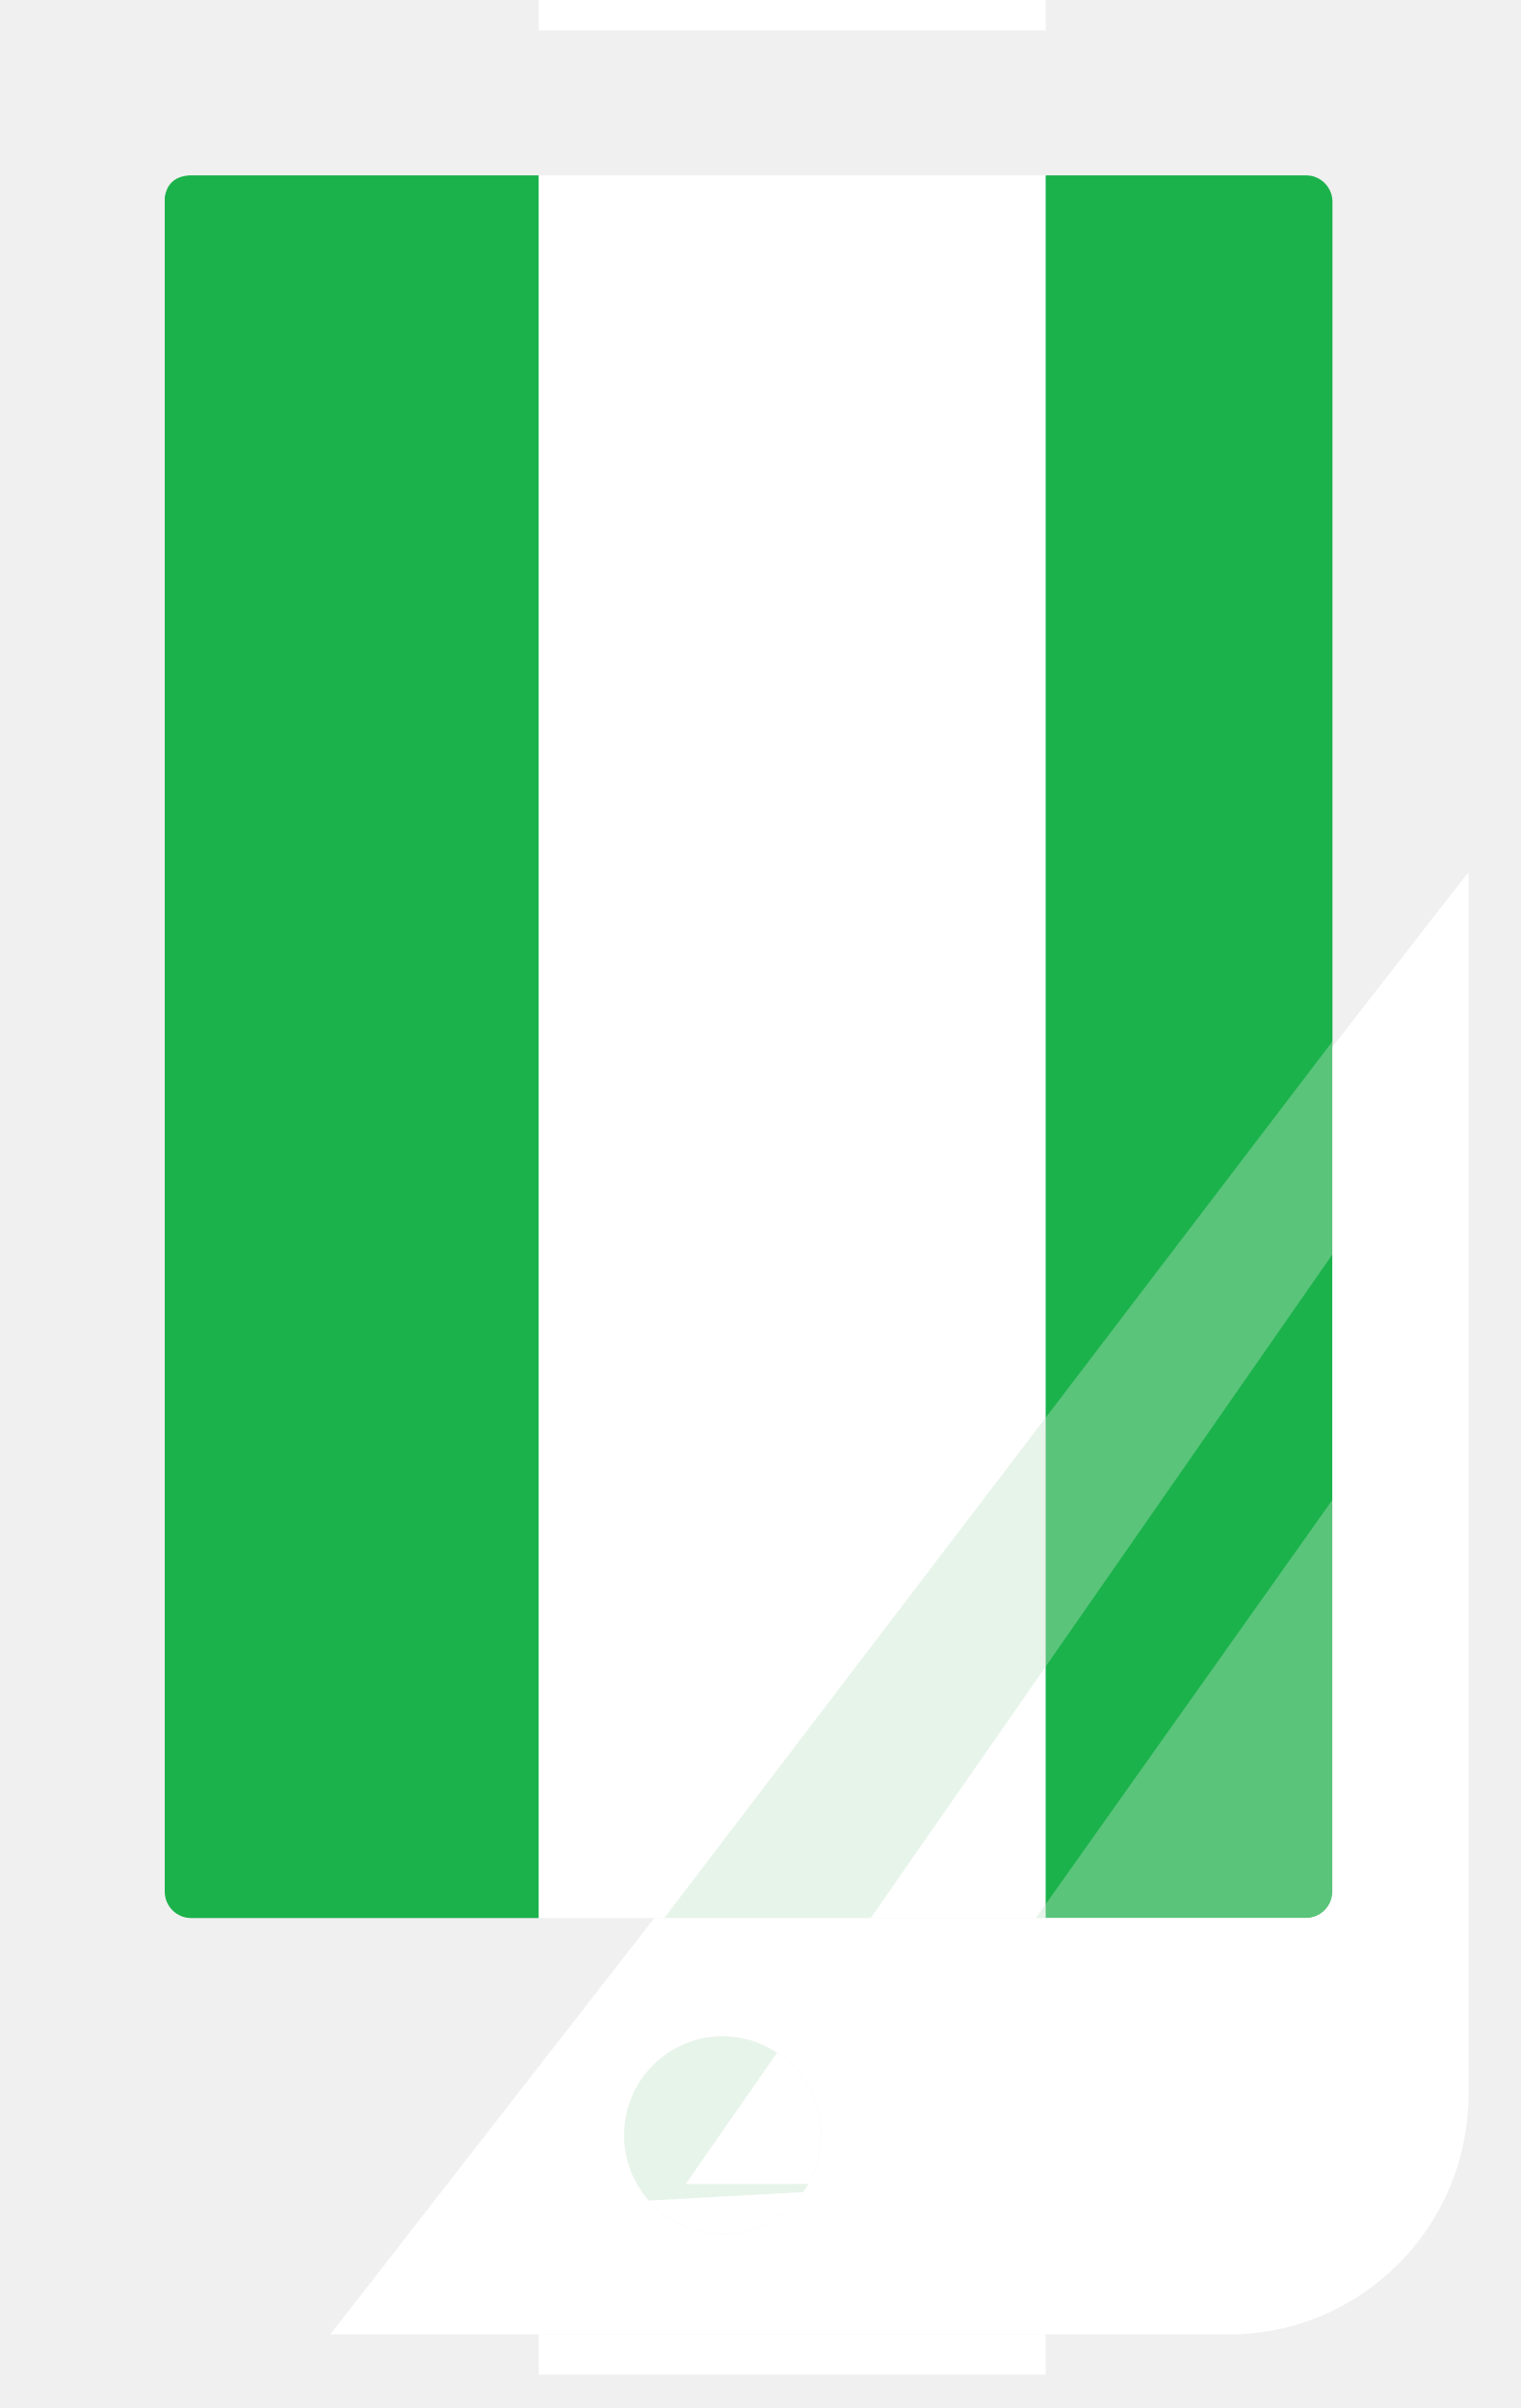
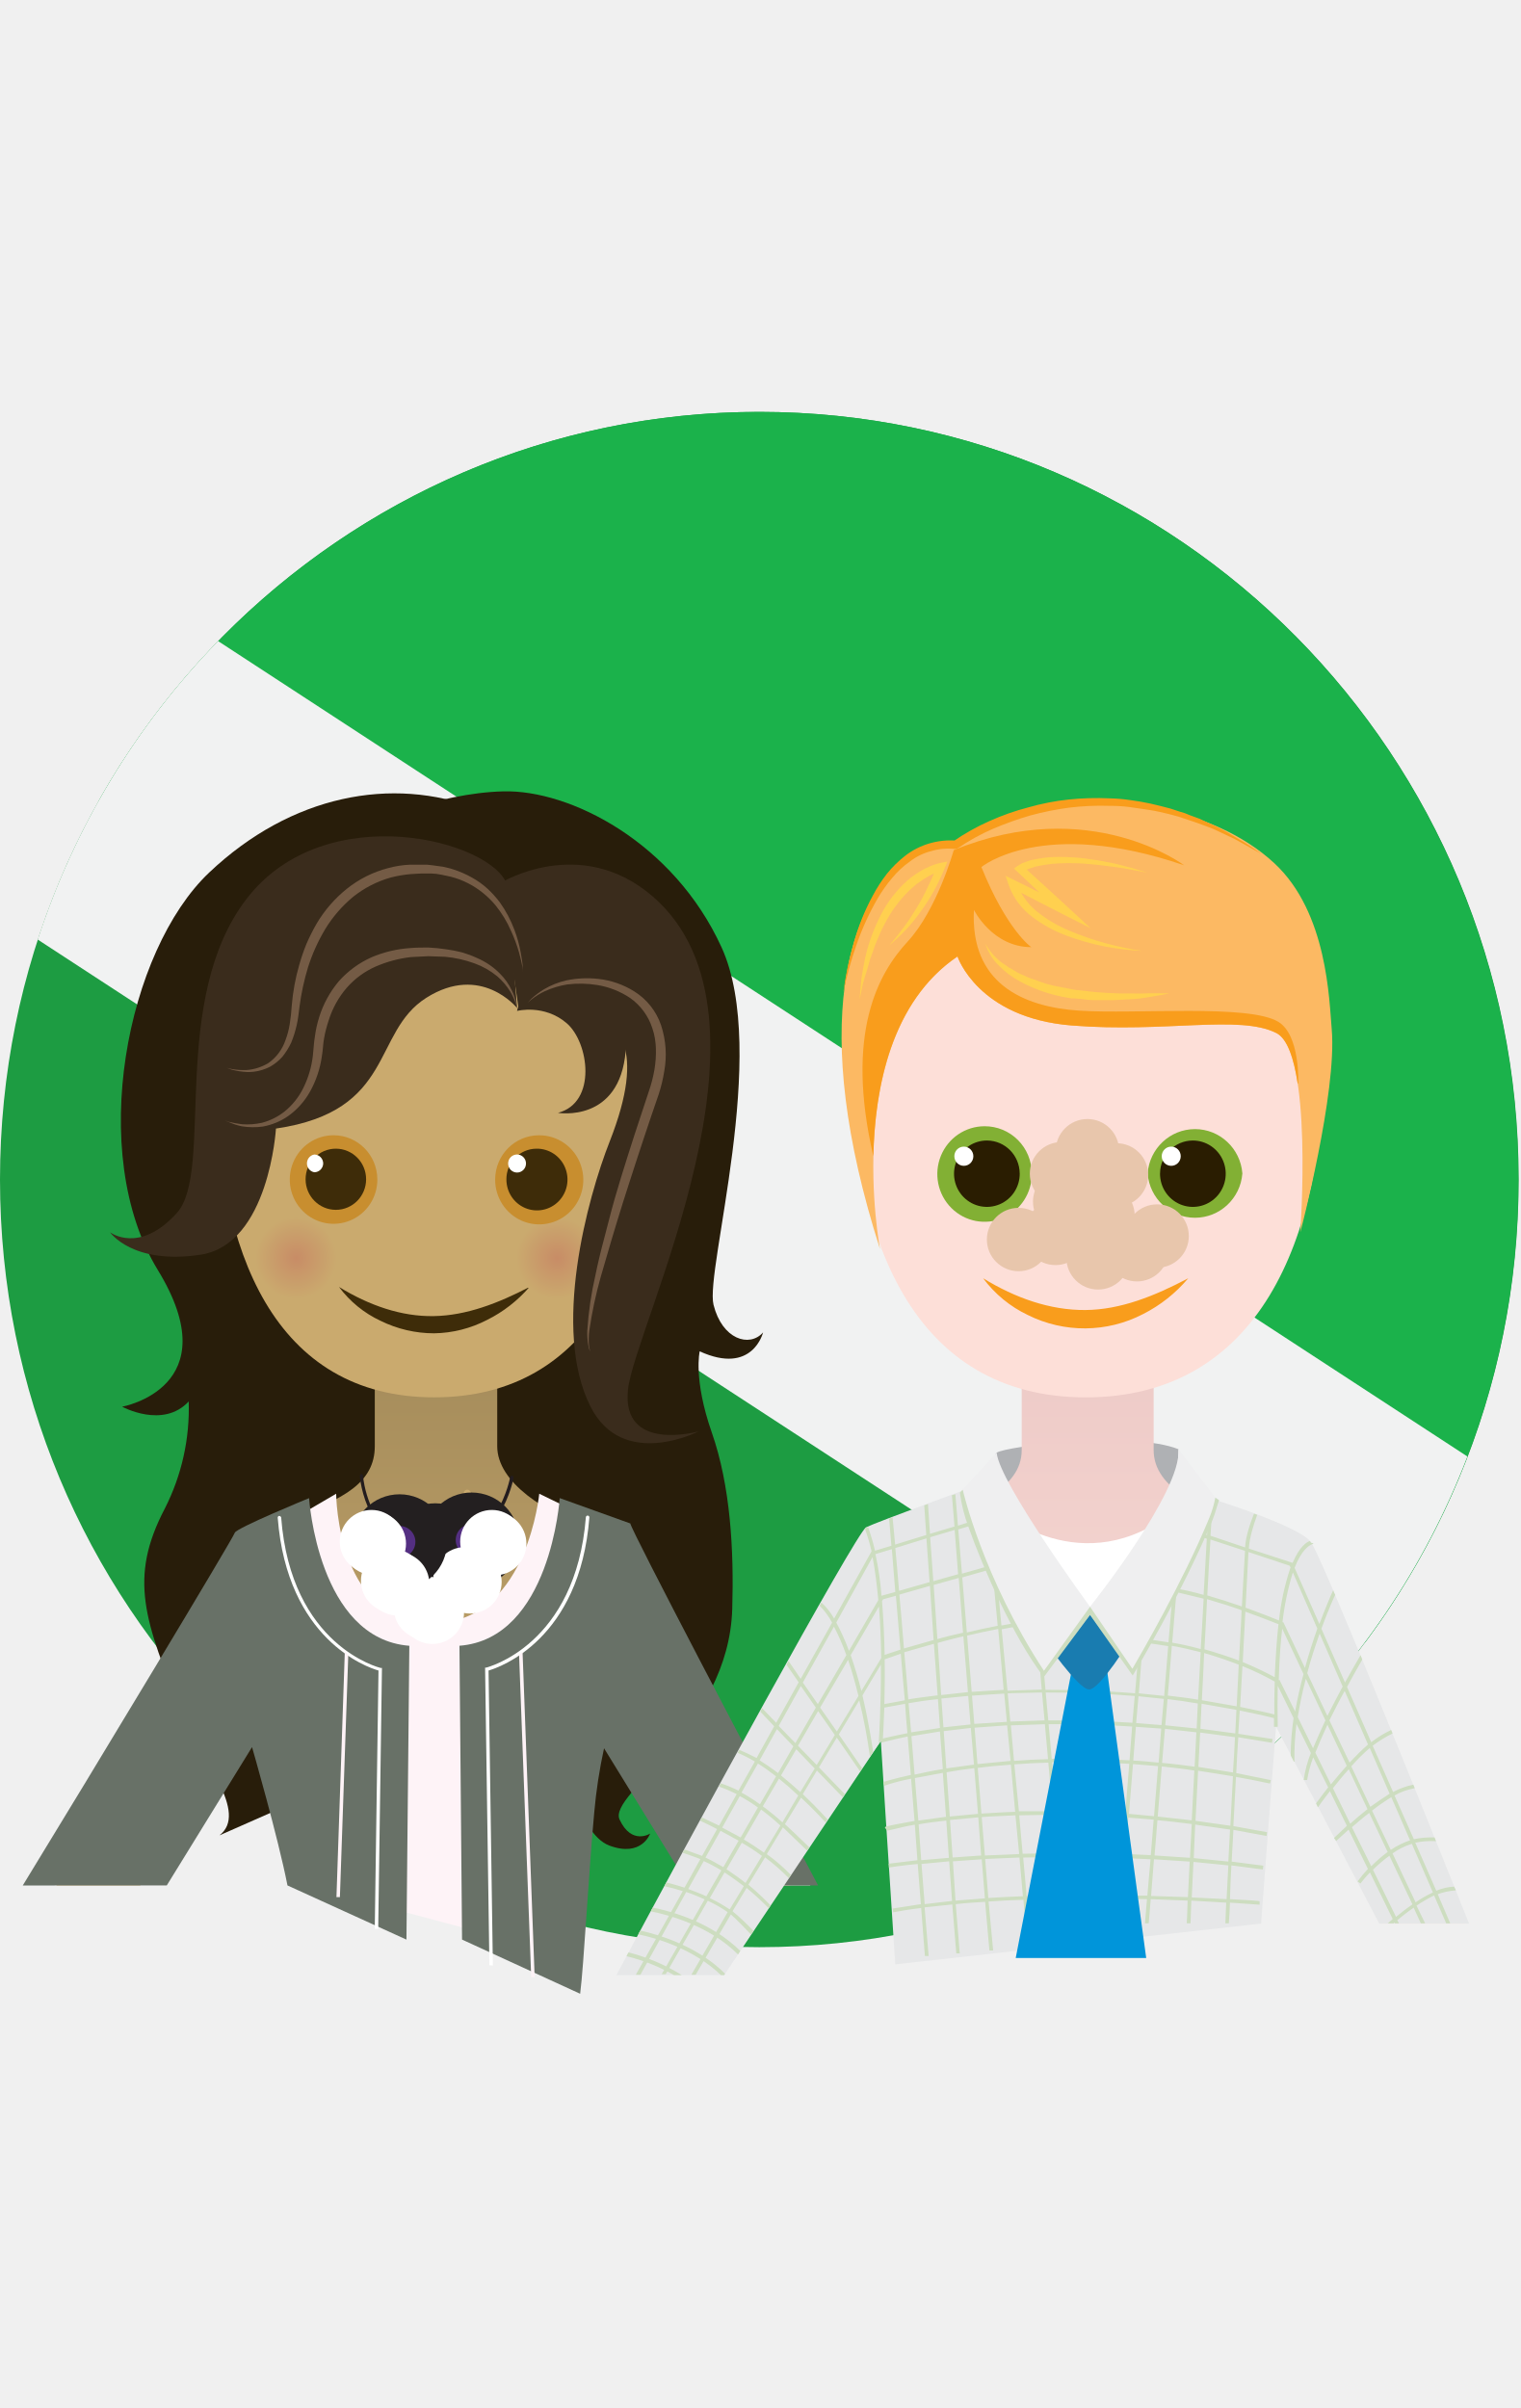
- <svg xmlns="http://www.w3.org/2000/svg" height="76" viewBox="0 0 48 76" width="48">
-   <g fill="none" fill-rule="evenodd" transform="translate(0 -5)">
-     <path d="m5.043 69.38h38.122v-59.274h-38.122z" fill="#1bb24b" />
-     <path d="m-14.95 32h79.9v16h-79.9z" fill="#fff" transform="matrix(0 1 -1 0 65 15)" />
-     <g transform="translate(0 5)">
-       <path d="m44.102 36.641-22.461 32.288h5.098l17.363-24.486-2.505 23.858-27.701 1.509 30.206-39.633z" fill="#bfe1c7" opacity=".377" />
-       <g transform="translate(.400513 .320136)">
-         <path d="m41.651 59.381c0 .461-.373.835-.832.835h-35.188c-.46 0-.832-.374-.832-.835v-53.479c.052-.32.23-.652.784-.687h11.67 23.566c.459 0 .832.374.832.835v20.711zm-19.247 10.808c-1.717 0-3.109-1.397-3.109-3.121 0-1.724 1.392-3.121 3.109-3.121 1.717 0 3.109 1.397 3.109 3.121 0 1.724-1.392 3.121-3.109 3.121zm16.812-69.553h-.832-24.587-6.564c-3.717 0-6.73 3.025-6.73 6.757v58.37c0 4.193 3.386 7.593 7.562 7.593h30.318c4.177 0 7.562-3.399 7.562-7.593v-33.92l0.0 0v-24.45c0-3.732-3.013-6.757-6.73-6.757z" fill="#f0f0f0" />
-         <path d="m25.513 67.068c0 1.724-1.392 3.121-3.109 3.121-1.717 0-3.109-1.397-3.109-3.121s1.392-3.121 3.109-3.121c1.717 0 3.109 1.397 3.109 3.121zm-15.489 6.289h28.36c4.177 0 7.562-3.399 7.562-7.593v-33.92l0.0 0v-4.641l-4.296 5.519v26.659c0 .461-.373.835-.832.835h-20.568z" fill="#fff" />
+ <svg xmlns="http://www.w3.org/2000/svg" xmlns:xlink="http://www.w3.org/1999/xlink" height="76" viewBox="0 0 48 76" width="48">
+   <linearGradient id="a" x1="49.984%" x2="49.984%" y1="99.978%" y2="-.016%">
+     <stop offset="0" stop-color="#caaa6e" />
+     <stop offset="1" stop-color="#a58c5b" />
+   </linearGradient>
+   <linearGradient id="b">
+     <stop offset="0" stop-color="#c88c66" />
+     <stop offset="1" stop-color="#caaa6e" />
+   </linearGradient>
+   <radialGradient id="c" cx="49.93%" cy="49.894%" gradientTransform="matrix(1 0 0 .989091 0 .005443)" r="49.894%" xlink:href="#b" />
+   <radialGradient id="d" cx="50.211%" cy="49.895%" gradientTransform="matrix(1 0 0 .989102 0 .005438)" r="49.893%" xlink:href="#b" />
+   <linearGradient id="e" x1="50.004%" x2="50.004%" y1="100.01%" y2="-.025%">
+     <stop offset="0" stop-color="#fddfd8" />
+     <stop offset="1" stop-color="#edcac7" />
+   </linearGradient>
+   <g fill="none" fill-rule="nonzero" transform="translate(0 13)">
+     <ellipse cx="23.964" cy="24.228" fill="#1d9c42" rx="23.964" ry="24.228" />
+     <path d="m3.1 12.307 39.982 26.526c3.146-4.204 4.845-9.333 4.836-14.605 0-13.373-10.727-24.228-23.955-24.228-8.945 0-16.745 4.963-20.864 12.307z" fill="#1bb24b" />
+     <path d="m6.882 7.233c-2.588 2.656-4.536 5.88-5.691 9.421l38.964 25.423c2.717-2.518 4.823-5.634 6.155-9.108z" fill="#f1f2f2" />
+     <g transform="translate(.718182 11.88419)">
+       <path d="m14.355.643c-2.7-1.039-5.882-.441-8.473 2.013s-3.882 8.842-1.618 12.546c2.264 3.704-1.127 4.311-1.127 4.311s1.291.708 2.1-.165c.038 1.174-.222 2.338-.755 3.382-1.136 2.178-.673 3.52.591 6.544.6 1.415 2.055 3.051 1.136 3.768l5.936-2.619 6.418-3.603-3.127-2.564-1.464-14.945z" fill="#281d0a" />
+       <path d="m10.9 1.131s2.164-.983 4.264-1.039c2.1-.055 5.373 1.599 6.891 4.926 1.518 3.327-.527 10.184-.255 11.278s1.136 1.36 1.564.873c0 0-.327 1.36-2 .597 0 0-.209.873.382 2.564.591 1.691.7 3.713.645 5.561-.109 3.768-3.936 5.836-3.555 6.654.382.818.964.441.964.441s-.264.763-1.291.377-1.509-2.996-1.509-2.996l-7.336-.11-.864-3.603z" fill="#281d0a" />
+       <path d="m3.709 34.623 3.782-5.754s2.064.965 3.073 5.754h5.055c1.109-4.733 3.327-5.653 3.327-5.653l2.955 5.653h2.318l-5.009-9.881s.455-.8-1.136-1.333c-1.591-.533-3.1-1.507-3.1-2.647v-3.006h-3.864v3.006c0 1.14-.991 1.682-2.582 2.224-1.591.542-1.791 1.526-1.791 1.526l-5.673 10.11z" fill="url(#a)" />
+       <path d="m19.964 9.099c0 5.57-1.955 10.119-6.982 10.119-5.027 0-6.882-4.605-6.882-10.175 0-5.57 1.945-6.158 6.973-6.158 5.027 0 6.891.634 6.891 6.213z" fill="#caaa6e" />
+       <path d="m11.191 12.335c.004.566-.331 1.078-.847 1.297-.516.219-1.112.102-1.509-.297s-.517-1-.304-1.524c.213-.523.718-.865 1.277-.865.76-0 1.377.62 1.382 1.388z" fill="#c88e2f" />
+       <path d="m10.836 12.335c0 .533-.427.965-.955.965-.527 0-.955-.432-.955-.965s.427-.965.955-.965c.527 0 .955.432.955.965z" fill="#3e2c09" />
+       <path d="m9.482 11.838c-.005.154-.13.276-.282.276-.134-.025-.231-.143-.231-.28 0-.138.097-.256.231-.28.156 0 .282.128.282.285z" fill="#fff" />
+       <path d="m9.982 15.735c.945.579 1.964.938 2.991.919 1.027-.018 2.027-.404 3.018-.919-.373.432-.827.786-1.336 1.039-.518.269-1.09.414-1.673.423-.586 0-1.164-.135-1.691-.395-.517-.241-.966-.607-1.309-1.066z" fill="#3e2c09" />
+       <path d="m9.918 14.825c0 .721-.578 1.305-1.291 1.305-.713 0-1.291-.584-1.291-1.305 0-.721.578-1.305 1.291-1.305.713 0 1.291.584 1.291 1.305z" fill="url(#c)" />
+       <path d="m18.145 14.825c-0.0.529-.316 1.005-.799 1.207-.483.201-1.039.088-1.408-.287-.368-.375-.477-.938-.274-1.425.203-.487.676-.803 1.199-.799.342-0.0.669.138.91.383s.375.577.372.922z" fill="url(#d)" />
+       <path d="m14.909 12.335c-.007.571.328 1.09.848 1.313s1.122.105 1.523-.297c.401-.403.521-1.01.304-1.538s-.728-.87-1.293-.866c-.76-0-1.377.62-1.382 1.388z" fill="#c88e2f" />
+       <path d="m15.264 12.335c-.004.396.23.754.591.907.361.153.778.07 1.054-.209.277-.28.359-.701.207-1.066-.151-.365-.506-.601-.898-.597-.527 0-.955.432-.955.965z" fill="#3e2c09" />
+       <path d="m15.318 11.838c0 .157.126.285.282.285s.282-.128.282-.285c0-.157-.126-.285-.282-.285s-.282.128-.282.285z" fill="#fff" />
+       <path d="m12.982 24.09c-2.164 0-2.345-2.371-2.345-2.39 0-.018.018-.055.045-.064.03 0 .055.025.055.055.044.411.165.81.355 1.176.409.763 1.073 1.14 1.964 1.112 1.936-.046 2.318-2.215 2.327-2.243.009-.028.036-.046.064-.046.026.011.044.036.045.064-.009.028-.409 2.279-2.427 2.335z" fill="#231c1e" />
+       <path d="m1.7 33.961 5.291-5.092c.709.993 1.645 3.658 1.9 5.754l8.182 2.178c.364-1.691 1.073-8.015 1.073-8.015l3.218 5.836h3.491l-6.473-11.351-2.082-1.011s-.364 3.851-3.1 4.072c-3.3.257-3.309-4.072-3.309-4.072s-2.945 1.737-3.164 1.811-5.891 10.478-5.891 10.478c1.791-.441.864-.588.864-.588z" fill="#fef3f7" />
+       <path d="m4.545 34.623 2.691-4.366s.827 2.868 1.118 4.366l3.755 1.71.091-9.274c-2.882-.221-3.164-4.66-3.164-4.66s-2.309.947-2.345 1.094c-.036.147-4.545 7.629-6.691 11.131z" fill="#687167" />
+       <path d="m17.591 38.042c.118-.919.264-3.768.445-5.726.06-.68.163-1.355.309-2.022l2.664 4.329h4.091c-2.055-3.888-5.873-11.158-5.927-11.425l-2.227-.8s-.291 4.439-3.164 4.66l.082 9.274z" fill="#687167" />
+       <path d="m14.836 37.151-.136-9.311c.355-.101 2.882-.974 3.182-4.835 0-.03-.024-.055-.055-.055-.027-0-.05.019-.055.046-.318 4.053-3.118 4.743-3.145 4.752h-.036l.136 9.393z" fill="#fff" />
+       <path d="m16.155 37.518-.382-10.276-.109.11.382 10.165z" fill="#fef3f7" />
+       <path d="m11.227 27.84-.118 8.153h.109l.118-8.235h-.045c-.027-.009-2.827-.689-3.136-4.752-.011-.027-.035-.044-.064-.046-.027.005-.046.028-.045.055.3 3.851 2.818 4.724 3.182 4.825z" fill="#fff" />
+       <path d="m10.009 34.991.264-7.638-.109-.11-.264 7.748z" fill="#fef3f7" />
+       <path d="m12.255 22.555c-.062 0-.113-.048-.118-.11" fill="#fffeef" opacity=".2" />
+       <path d="m14.145 22.252c0-.066-.053-.119-.118-.119-.031-0-.06.013-.081.035-.021.023-.031.053-.029.084" fill="#caaa6e" />
+       <path d="m13.018 26.213c.427 0 .573-.294.573-.616 0-.322-.336-.836-.464-1.149-.048-.125-.084-.254-.109-.386-.022.12-.055.237-.1.349-.127.349-.491.882-.464 1.259.027.377.164.542.564.542z" fill="#542f82" />
+       <ellipse cx="13.018" cy="24.062" fill="#542f82" rx="1" ry="1" stroke="#231f20" />
+       <path d="m13.082 24.724c-.155.156-.409.836-.3 1.112.038.1.115.18.214.218.099.039.209.033.304-.016.1-.055.236-.23.173-.597-.049-.249-.151-.485-.3-.689-.036-.055-.055-.074-.091-.028z" fill="#6f2c87" />
+       <ellipse cx="12.709" cy="25.864" fill="#fff" rx="1" ry="1" />
+       <ellipse cx="12.927" cy="26.002" fill="#fff" rx="1" ry="1" />
+       <path d="m14.164 25.175c.291 0 .391-.193.391-.414s-.227-.57-.309-.781c-.033-.087-.061-.176-.082-.267-.008.083-.03.163-.064.239-.091.239-.336.607-.318.855-.006.103.033.202.107.273.074.071.174.105.275.094z" fill="#542f82" />
+       <ellipse cx="14.164" cy="23.722" fill="#542f82" rx="1" ry="1" stroke="#231f20" />
+       <path d="m14.209 24.164c-.109.11-.282.57-.2.763.058.134.212.196.345.138.073-.046.164-.165.118-.414-.035-.168-.103-.328-.2-.469-.027-.028-.036-.046-.064-.018z" fill="#6f2c87" />
+       <ellipse cx="13.955" cy="24.945" fill="#fff" rx="1" ry="1" />
+       <circle cx="14.114" cy="25.041" fill="#fff" r="1" />
+       <path d="m11.891 25.239c.291 0 .382-.193.382-.414 0-.221-.227-.57-.309-.79-.034-.082-.059-.169-.073-.257-.017.082-.042.162-.073.239-.091.239-.327.597-.318.855.009.257.118.368.391.368z" fill="#542f82" />
+       <ellipse cx="11.891" cy="23.778" fill="#542f82" rx="1" ry="1" stroke="#231f20" />
+       <path d="m11.927 24.228c-.109.101-.282.57-.2.754.026.069.079.123.147.149.068.026.143.022.208-.011.064-.037.155-.156.109-.404-.03-.17-.099-.33-.2-.469-.027-.037-.036-.046-.064-.018z" fill="#6f2c87" />
+       <ellipse cx="11.673" cy="25.009" fill="#fff" rx="1" ry="1" />
+       <circle cx="11.832" cy="25.105" fill="#fff" r="1" />
+       <path d="m11.109 23.897c.064.006.127-.017.171-.064.044-.047.065-.111.056-.175 0-.138-.136-.331-.182-.46-.02-.047-.035-.097-.045-.147-.005.047-.018.094-.036.138-.055.138-.191.349-.182.496-.003.059.02.115.061.156.042.041.099.061.157.055z" fill="#542f82" />
+       <path d="m11.136 23.309c-.064.064-.164.331-.118.441.037.079.129.115.209.083.036-.028.091-.092.064-.239-.02-.099-.06-.193-.118-.276-.018-.018-.018-.028-.036-.009z" fill="#6f2c87" />
+       <circle cx="11.005" cy="23.772" fill="#fff" r="1" />
+       <circle cx="11.095" cy="23.837" fill="#fff" r="1" />
+       <path d="m14.918 23.897c.164 0 .218-.11.218-.239 0-.129-.127-.331-.182-.46-.02-.047-.033-.096-.036-.147 0 0-.009.037-.045.138-.036.101-.191.349-.182.496-0.0.059.024.116.068.156.043.04.101.06.16.055z" fill="#542f82" />
+       <path d="m14.936 23.309c-.055.064-.164.331-.118.441.037.079.129.115.209.083.036-.028.091-.092.064-.239-.02-.099-.06-.193-.118-.276-.009-.018-.018-.028-.036-.009z" fill="#6f2c87" />
+       <circle cx="14.805" cy="23.772" fill="#fff" r="1" />
+       <circle cx="14.895" cy="23.837" fill="#fff" r="1" />
+       <path d="m15.6 7.022s.855-.221 1.564.386c.709.607.964 2.509-.273 2.831 0 0 1.945.331 2.136-1.949.191-2.279-3.164-2.629-3.427-1.268z" fill="#3a2c1c" />
+       <path d="m15.073 2.987.573 3.943s1.191-.322 2.164.055c.973.377 1.882 1.176.718 4.145-.718 1.82-1.836 5.965-.609 8.382 1.018 2.013 3.409.781 3.409.781s-2.445.689-2.227-1.324c.218-2.013 5.182-11.728.791-15.551-2.3-1.994-4.818-.432-4.818-.432z" fill="#3a2c1c" />
+       <path d="m15.291 3.061.309 3.869s-1.136-1.415-2.864-.322c-1.727 1.094-.973 3.575-4.745 4.127 0 0-.218 3.649-2.373 3.98-2.155.331-2.864-.708-2.864-.708s.918.708 2.109-.607-.273-6.71 2.209-9.926c2.482-3.217 7.782-1.829 8.218-.414z" fill="#3a2c1c" />
+       <path d="m15.6 6.93c-.012-.05-.027-.099-.045-.147-.043-.132-.101-.258-.173-.377-.112-.179-.25-.34-.409-.478-.212-.174-.452-.311-.709-.404-.302-.111-.617-.182-.936-.211l-.536-.018-.545.028c-.379.044-.749.143-1.1.294-.355.155-.672.387-.927.68-.255.297-.447.645-.564 1.02-.062.183-.111.37-.145.561-.018.092-.027.193-.036.285-.009.092-.018.193-.036.294-.055.391-.181.768-.373 1.112-.171.306-.407.57-.691.772-.24.167-.513.279-.8.331-.22.03-.444.027-.664-.009-.137-.029-.271-.072-.4-.129l-.136-.055.136.046c.135.032.272.056.409.074.21.015.421-.001.627-.046.261-.068.506-.19.718-.358.248-.202.45-.456.591-.744.158-.32.26-.665.3-1.02l.027-.294c.009-.101.018-.202.036-.303.027-.209.073-.415.136-.616.129-.415.34-.799.618-1.131.291-.327.647-.587 1.045-.763.382-.161.787-.257 1.2-.285.2-.018.391-.018.582-.018.186.009.371.027.555.055.175.023.348.057.518.101.158.047.313.105.464.175.14.06.274.134.4.221.114.079.22.168.318.267.158.156.288.34.382.542.063.128.109.264.136.404z" fill="#745b45" />
+       <path d="m15.936 6.765.118-.129c.121-.11.252-.209.391-.294.223-.133.465-.229.718-.285.329-.068.666-.083 1-.046.403.044.792.179 1.136.395.395.246.694.623.845 1.066.156.471.19.974.1 1.461-.039.243-.097.483-.173.717l-.236.689c-.155.46-.309.919-.455 1.369-.145.45-.291.892-.427 1.324-.136.432-.264.855-.382 1.25s-.227.772-.327 1.121c-.159.561-.28 1.132-.364 1.71-.021.162-.024.325-.009.487.009.055.018.092.027.129l.018.037-.027-.037c-.016-.042-.028-.085-.036-.129-.03-.164-.042-.33-.036-.496.038-.585.123-1.166.255-1.737.073-.358.164-.744.273-1.149.109-.404.209-.827.336-1.268.127-.441.264-.882.409-1.342.145-.46.291-.91.445-1.369l.227-.689c.076-.219.133-.443.173-.671.073-.45.073-.91-.064-1.305-.125-.392-.374-.731-.709-.965-.311-.206-.661-.344-1.027-.404-.316-.051-.637-.058-.955-.018-.241.039-.477.11-.7.211-.149.069-.289.156-.418.257z" fill="#745b45" />
+       <path d="m15.791 5.818c-.002-.056-.008-.111-.018-.165-.018-.11-.055-.267-.109-.469-.067-.236-.152-.467-.255-.689-.126-.291-.292-.563-.491-.809-.237-.284-.528-.519-.855-.689-.177-.091-.363-.162-.555-.211l-.3-.064c-.102-.021-.205-.034-.309-.037h-.327l-.318.018c-.218.018-.434.055-.645.11-.43.121-.831.328-1.182.607-.348.288-.646.633-.882 1.02-.228.382-.411.789-.545 1.213-.121.4-.209.808-.264 1.222-.027.202-.045.404-.091.597-.042.188-.1.373-.173.551-.076.161-.17.312-.282.45-.108.12-.234.222-.373.303-.227.12-.48.181-.736.175-.163-.008-.324-.032-.482-.074l-.155-.055.164.037c.153.026.309.035.464.028.241-.019.474-.095.682-.221.249-.176.437-.427.536-.717.063-.166.109-.339.136-.515.031-.195.052-.391.064-.588.036-.433.115-.861.236-1.278.064-.225.139-.446.227-.662.095-.217.201-.429.318-.634.25-.423.573-.796.955-1.103.383-.307.826-.53 1.3-.653.232-.064.469-.101.709-.11h.518l.164.018.336.046c.109.028.227.046.327.083.205.065.403.151.591.257.18.099.348.219.5.358.139.129.267.271.382.423.193.269.348.562.464.873.089.235.156.478.2.726.033.157.055.317.064.478.009.092.009.147.009.147z" fill="#745b45" />
+       <path d="m31.164 23.474s-.7-2.307-.427-2.509c.273-.202 4.264-.699 5.736-.11l-.109 2.619-4.536 2.086z" fill="#afb1b4" />
+       <path d="m23.018 35.827 4.373-6.204.6 6.204h10.7c.545-5.708.691-6.645.691-6.645l3.518 6.645h2.636l-4.618-10.818s-.245-1.085-1.964-1.664c-1.718-.579-3.264-1.232-3.264-2.463v-3.235h-4.164v3.235c0 1.232-1.536 1.82-3.255 2.399s-1.927 1.654-1.927 1.654l-6.3 10.892z" fill="url(#e)" />
+       <path d="m41.073 8.309c0 6.002-2.109 10.91-7.527 10.91-5.418 0-7.427-4.963-7.427-10.974s5.045-6.627 7.518-6.627c2.473 0 7.436.68 7.436 6.691z" fill="#fddfd8" />
+       <path d="m31.845 12.151c.007.611-.351 1.167-.908 1.406-.556.239-1.201.115-1.631-.315s-.561-1.079-.331-1.645c.23-.566.774-.935 1.379-.935.393-.002.771.153 1.05.432.28.279.438.659.44 1.057z" fill="#82b034" />
+       <path d="m31.464 12.151c.004.425-.247.811-.636.975s-.836.075-1.134-.225c-.298-.301-.386-.754-.223-1.146.163-.392.544-.646.965-.643.565.005 1.022.467 1.027 1.039z" fill="#2a1d01" />
+       <path d="m30 11.608c0 .168-.134.303-.3.303s-.3-.136-.3-.303c0-.168.134-.303.3-.303s.3.136.3.303z" fill="#fff" />
+       <path d="m30.309 15.46c1.018.625 2.118 1.011 3.227 1.002 1.109-.009 2.182-.441 3.245-1.002-.395.471-.881.855-1.427 1.131-1.139.591-2.488.601-3.636.028-.556-.264-1.04-.662-1.409-1.158z" fill="#f99d1c" />
+       <path d="m35.5 12.151c.061.789.712 1.399 1.495 1.399s1.435-.609 1.495-1.399c-.061-.789-.712-1.399-1.495-1.399s-1.435.609-1.495 1.399z" fill="#82b034" />
+       <path d="m35.891 12.151c-.004.425.247.811.636.975s.836.075 1.134-.225c.298-.301.386-.754.223-1.146-.163-.392-.544-.646-.965-.643-.565.005-1.022.467-1.027 1.039z" fill="#2a1d01" />
+       <path d="m35.945 11.608c0 .168.134.303.3.303.166 0 .3-.136.3-.303 0-.168-.134-.303-.3-.303-.166 0-.3.136-.3.303z" fill="#fff" />
+       <path d="m30.773 22.776s2.682 2.353 5.591 0l-1.982 5.882z" fill="#fff" />
+       <path d="m32.409 27.004s.927 1.654 1.273 1.654c.345 0 1.455-1.654 1.455-1.654l-1.391-1.057z" fill="#1b88c0" />
+       <path d="m22.136 37.454 4.945-7.39s.282 4.485.455 7.05l11.545-1.287c.2-2.73.473-6.213.473-6.213l3.255 6.213h2.836c-1.682-4.2-4.655-11.59-4.991-12.04-.464-.625-4.264-1.719-4.264-1.719l-2.873 4.228-3.173-4.384s-3.418 1.25-3.727 1.406-5.655 9.954-7.882 14.136z" fill="#e6e7e8" />
+       <path d="m44.655 34.899c.184-.067.377-.107.573-.119-.01-.017-.016-.036-.018-.055h-.009l-.027-.064c-.194.01-.385.053-.564.129l-.664-1.517c.215-.044.435-.06.655-.046-.018-.046-.027-.083-.045-.119-.22-.007-.439.011-.655.055l-.609-1.379c.198-.113.413-.19.636-.23-.011-.038-.026-.075-.045-.11-.222.045-.436.122-.636.23l-.645-1.461c.196-.149.406-.278.627-.386-.011-.038-.026-.075-.045-.11-.222.105-.433.235-.627.386l-.764-1.746c.155-.294.355-.643.482-.864l-.055-.138c-.118.202-.336.579-.491.864l-.745-1.7c.236-.643.427-1.057.436-1.066-.025-.047-.046-.096-.064-.147-.091.193-.273.634-.436 1.066l-.782-1.774c.218-.561.455-.708.555-.744s-.027-.037-.027-.046h-.009l-.036-.055c-.091.028-.318.156-.545.689l-1.382-.45c.018-.349.155-.763.264-1.066l-.1-.037c-.118.294-.264.717-.282 1.066l-1.091-.368c.027-.45.045-.717.045-.735h-.118c0 .074-.018.322-.036.708l-.182-.055-.036.11.209.064c-.027.45-.055 1.057-.1 1.774-.254-.074-.512-.136-.773-.184l-.027.11.8.193c-.027.487-.055 1.02-.091 1.59-.273-.074-.582-.147-.9-.202l.264-3.162h-.118l-.264 3.153-.6-.092-.018.119.609.092-.127 1.572-.8-.083.209-2.638h-.109l-.218 2.638c-1.009-.083-1.964-.11-2.827-.11l-.218-2.408h-.109l.209 2.399-1.082.037-.182-1.939.482-.092.391-.064-.018-.11-.4.064-.464.083-.164-1.737h-.118l.164 1.746c-.345.064-.673.138-.973.211l-.145-1.737.8-.23-.036-.11-.773.221-.118-1.397.4-.119-.027-.119-.382.119-.082-.993-.091.028h-.018l.082.993-.773.23-.064-.938h-.009l-.1.037h-.009l.064.938-.982.303c-.036-.395-.073-.79-.082-.864l-.109.046c0 .018.036.395.073.855l-.518.156c-.058-.252-.131-.501-.218-.744l-.045.018h-.018l-.027.037h-.009c.084.231.154.468.209.708l-1.182 2.123c-.106-.189-.241-.359-.4-.506l-.055.101c.155.158.287.337.391.533l-.991 1.774-.382-.561c-.027.037-.048.077-.064.119l.382.551-.709 1.278-.445-.46-.055.11.436.46-.555 1.002c-.173-.092-.391-.193-.545-.257l-.055.092c.188.079.37.171.545.276l-.518.919c-.179-.09-.364-.167-.555-.23l-.064.101c.193.066.382.146.564.239l-.555.993-.545-.257-.055.101c.009.009.3.138.536.267l-.473.846-.555-.202-.064.101c.136.046.436.147.564.202l-.5.901c-.309-.101-.545-.156-.573-.165-.006.024-.019.046-.036.064v.018l-.027.037c.197.041.391.093.582.156l-1.482 2.638h.145l1.445-2.61c.173.055.373.138.582.23l-1.355 2.362h.127l1.327-2.316c.219.101.429.221.627.358l-1.145 1.976h.136l1.109-1.903c.109.083.545.533.636.634l.082-.11c-.208-.222-.43-.431-.664-.625l.445-.735c.245.202.478.416.7.643l.055-.092c-.221-.231-.454-.449-.7-.653l.527-.864c.264.198.514.416.745.653l.055-.074.018-.018c-.234-.244-.489-.466-.764-.662l.509-.846.764.735.073-.101c-.018-.009-.373-.368-.773-.735l.509-.836c.445.414.773.781.782.79v-.018l.055-.083c-.027-.028-.336-.377-.782-.8l.445-.744.818.846.064-.101-.818-.846.564-.938.736 1.066.064-.101-.736-1.066.645-1.075c.143.585.255 1.177.336 1.774l.1-.156c-.018-.129-.127-.882-.336-1.774l.582-.974c.009 1.324-.064 2.371-.064 2.399v.083h.009l.055-.083c.001.022.004.043.009.064h.009c.009 0 .291-.083.827-.193.036.404.064.809.1 1.213-.5.11-.8.202-.864.221-.001.019.002.038.009.055l.018.064c.277-.093.559-.167.845-.221l.109 1.333c-.482.083-.791.147-.891.175-.1.028.009.074.009.119 0 .046.382-.092.891-.175l.082 1.121-.909.11c.008.039.011.079.009.119.109-.018.427-.064.909-.11.036.432.064.864.1 1.268l-.891.138.018.119c.282-.055.582-.101.882-.138.009.165.109 1.351.118 1.517h.118c-.018-.165-.109-1.36-.127-1.535l.873-.092.127 1.544h.109l-.127-1.553c.309-.037.618-.055.927-.074l.136 1.535h.118l-.145-1.544c.364-.028.736-.046 1.1-.055l.064.744h.118l-.073-.754 1.064-.028.064.781h.118l-.073-.781h1.709l-.064.781h.118l.064-.781.791.018-.064.763h.118l.064-.763 1.164.046c-.006.251-.015.49-.027.717h.118l.027-.717 1.1.064-.027.653h.109c.018-.211.027-.423.036-.653l.936.064v-.11c-.018-.009-.364-.037-.936-.064.009-.349.027-.699.045-1.066l.991.129.018-.119-1-.129c.018-.322.036-.662.055-1.002l1.045.193.018-.119-1.064-.193.082-1.553c.355.064.709.129 1.073.211l.027-.11-1.091-.221c.018-.377.036-.754.064-1.131l1.064.175.018-.119-1.082-.165c.018-.248.027-.496.045-.735.355.074.718.147 1.082.239v.276h.118c-.009-.469-.009-.892 0-1.296l.5 1.02c-.057.39-.088.783-.091 1.176l.1.202h.018c-.006-.399.015-.799.064-1.195l.455.919c-.111.274-.187.561-.227.855h.109c.04-.245.104-.485.191-.717l.473.947c-.191.239-.318.423-.382.506l.055.119h.009c0-.009.145-.211.373-.506l.536 1.094-.409.386.036.046.036.046.391-.358.609 1.241c-.117.125-.226.257-.327.395l.091.064c.094-.122.194-.238.3-.349l.718 1.471-.155.138h.182l.027-.028.018.028h.127l-.055-.101c.145-.119.318-.257.518-.395l.227.496h.136l-.273-.561c.178-.119.363-.227.555-.322l.382.882h.127zm-.873-1.7c-.216.073-.42.175-.609.303l-.591-1.241c.194-.153.398-.294.609-.423zm-.645-1.471c-.191.119-.4.267-.609.414l-.6-1.278c.18-.207.375-.4.582-.579zm-.682-1.553c-.191.165-.391.368-.582.57l-.636-1.333c.164-.331.327-.653.482-.928zm-1.527-3.502.727 1.673c-.145.276-.318.597-.482.928l-.636-1.351c.118-.46.264-.882.391-1.25zm-.845-1.93.773 1.774c-.127.358-.264.781-.391 1.241l-.682-1.443h-.027c.06-.533.17-1.059.327-1.572zm-1.4-.643 1.3.432.027.055c-.183.542-.305 1.103-.364 1.673-.182-.074-.573-.23-1.055-.404.036-.68.064-1.287.091-1.756zm-1.2-.395 1.091.358c-.027.469-.064 1.066-.1 1.756-.336-.119-.709-.239-1.091-.349.036-.717.073-1.314.1-1.765zm-1.218 3.355c.318.055.627.129.909.202-.027.478-.055.983-.082 1.498-.327-.055-.645-.092-.955-.129zm-.136 1.682c.309.037.636.083.955.138-.009.257-.027.524-.036.79l-.991-.101zm-.082.938.991.11-.055 1.085c-.345-.046-.691-.092-1.027-.119zm-6.127-.028.1 1.158-.873.119-.082-1.176zm-.864-.018-.064-.91.845-.083.073.901zm.973 1.287.118 1.443-.891.083-.1-1.397c.264-.046.555-.092.873-.129zm.109-.009.491-.055.555-.046.136 1.489c-.373.009-.727.037-1.064.055zm1.155-.11c.336-.028.691-.046 1.073-.055l.136 1.535h-1.064zm1.082-1.268c.8-.009 1.673.009 2.636.074l-.082 1.066c-.882-.055-1.7-.064-2.455-.046zm.136 2.858.109 1.213-1.064.018-.109-1.213zm.109-.11-.136-1.544c.736-.018 1.555-.009 2.436.046l-.127 1.581c-.773-.055-1.5-.083-2.173-.083zm2.418-1.489.791.064-.127 1.581-.791-.074zm.909.074c.336.037.682.074 1.027.129l-.082 1.572-1.073-.119zm-.736-2.215.8.083-.073.827-.8-.064zm-.082.965.8.055-.082 1.075c-.273-.028-.545-.055-.8-.064zm-.036-.974-.073.846c-.964-.064-1.855-.083-2.655-.074l-.082-.882c.864 0 1.809.028 2.809.11zm-2.736 1.994c-.373.009-.727.028-1.073.055l-.1-1.121 1.073-.037zm-.191-2.105.082.882-1.082.037-.082-.892zm-.991 2.16-1.045.101-.091-1.149 1.027-.074zm-.118-1.232-1.027.064-.073-.892 1.018-.064zm-.273-2.932.173 1.921-1.009.064-.145-1.774c.309-.074.636-.147.982-.211zm-.955 1.994-.845.092-.109-1.645c.245-.074.518-.138.809-.211zm-.155-1.875c-.291.064-.564.129-.809.202l-.118-1.71.791-.221zm-.264-3.244.109 1.397-.782.221-.1-1.388zm-.664 3.474-.936.267c-.045-.616-.1-1.186-.145-1.7l.964-.276zm-1.545.607h.009l.5-.175c.036.469.082.965.127 1.471l-.645.119c.009-.414.018-.901.009-1.415zm1.318-3.814.1 1.379-.964.276c-.045-.533-.082-.993-.118-1.351zm-1.7.588c.082.423.136.882.182 1.36l-.927 1.599c-.112-.307-.245-.605-.4-.892zm-1.218 2.197c.152.29.282.591.391.901l-.9 1.544-.473-.68zm-1.045 1.875.473.68-.645 1.121-.527-.542zm-.755 1.36.518.542-.482.846c-.191-.147-.391-.285-.582-.404zm-.6 1.085c.191.119.382.257.573.404l-.509.882c-.186-.135-.38-.258-.582-.368zm-.573 1.029c.199.105.391.225.573.358l-.545.947-.582-.312zm-.609 1.094.573.312-.482.836c-.182-.101-.364-.211-.564-.303zm-.445 2.068c-.2-.092-.4-.165-.573-.23l.491-.882c.19.087.376.185.555.294zm.736.414c-.2-.135-.41-.255-.627-.358l.464-.809c.227.147.427.294.609.432zm.5-.836c-.173-.138-.382-.285-.6-.432l.482-.836c.22.125.433.263.636.414zm.582-.956c-.209-.147-.427-.294-.636-.414l.545-.947c.212.157.415.326.609.506zm.582-.956c-.197-.18-.403-.348-.618-.506l.509-.873c.218.175.427.358.609.533zm.564-.956c-.182-.165-.391-.349-.609-.524l.482-.827.582.607zm.518-.855-.591-.607.636-1.094.527.754zm.636-1.057-.527-.754.882-1.507c.127.377.236.763.327 1.14zm.773-1.278c-.091-.377-.209-.763-.336-1.131l.891-1.535c.045.551.064 1.103.073 1.627zm.445-4.32.518-.156c.027.358.064.818.109 1.351l-.436.119c-.033-.442-.097-.881-.191-1.314zm.245 1.425.4-.11c.045.506.091 1.085.145 1.7l-.5.165c-.009-.551-.036-1.131-.082-1.7zm-.009 4.393c.009-.147.027-.506.045-.974l.655-.119c.018.303.045.616.073.928-.391.074-.645.138-.773.165zm.673-2.721.936-.267.118 1.627c-.364.046-.673.083-.927.129-.036-.515-.082-1.011-.127-1.489zm.218 2.528-.082-.919c.255-.046.564-.092.927-.129l.064.91zm.109 1.333c-.036-.414-.064-.809-.1-1.213l.9-.147.091 1.186c-.345.055-.636.119-.891.175zm.009.11.882-.165.1 1.388-.873.119zm.118 1.461c.245-.046.536-.083.873-.119l.082 1.176-.873.074c-.027-.368-.055-.754-.082-1.131zm.191 2.518c-.036-.414-.064-.836-.1-1.268l.873-.083.091 1.25zm.8-2.656.891-.083.091 1.204-.9.064zm.173 2.546-.082-1.241.909-.064.1 1.232zm.927-1.425-.1-1.213.264-.018.8-.037.118 1.222zm.109 1.342-.1-1.232 1.082-.046.109 1.222c-.364.012-.727.031-1.091.055zm1.209-.064-.109-1.213 1.055-.018.109 1.213zm2.9-.028c-.555 0-1.136-.009-1.727 0l-.109-1.204c.609-.009 1.255 0 1.927.028zm.1-1.296c-.673-.028-1.327-.028-1.945-.028l-.109-1.213c.655.009 1.373.028 2.155.083zm.809 1.314h-.791l.091-1.186.8.037zm.109-1.278-.8-.037.091-1.149.8.064zm1.173 1.324-1.164-.037.091-1.158 1.127.074c-.018.386-.036.763-.055 1.121zm.064-1.241-1.118-.074.091-1.112c.345.028.709.074 1.082.119zm1.155 1.305-1.1-.055c.018-.368.036-.735.055-1.121l1.1.11c-.018.368-.036.717-.055 1.066zm.055-1.186-1.091-.11c.018-.349.027-.699.045-1.057l1.1.156zm.064-1.131-1.1-.156.082-1.581 1.1.175zm.082-1.682-1.091-.175.055-1.085 1.1.147c-.018.368-.036.744-.064 1.112zm.073-1.232-1.1-.147c.009-.267.027-.524.036-.79l1.1.193c-.009.248-.027.496-.036.744zm.045-.855-1.1-.193c.027-.515.055-1.011.073-1.489.418.119.782.248 1.091.368-.018.423-.045.864-.064 1.314zm.073-1.443c-.309-.119-.682-.239-1.091-.358.027-.561.064-1.094.082-1.581.382.11.764.23 1.091.349-.018.496-.055 1.029-.082 1.59zm1.118 1.7c-.364-.092-.727-.165-1.082-.239.027-.441.045-.873.073-1.287.349.14.689.303 1.018.487-.009.331-.018.671-.009 1.039zm.009-1.176c-.328-.177-.665-.336-1.009-.478.027-.561.055-1.094.082-1.59.491.175.882.331 1.045.395-.055.496-.091 1.057-.118 1.673zm.645 1.085-.482-.974v-.018h-.036c.018-.634.055-1.167.109-1.627l.673 1.434c-.107.391-.195.786-.264 1.186zm.564 1.158-.482-.983c.065-.408.15-.813.255-1.213l.618 1.314c-.136.294-.273.597-.391.882zm.073.138c.109-.276.245-.579.382-.882l.609 1.296c-.182.202-.345.404-.5.588zm.555 1.121c.145-.184.309-.386.5-.597l.591 1.259c-.2.156-.382.312-.545.46zm.6 1.232c.164-.138.345-.303.545-.45l.582 1.232c-.184.136-.357.287-.518.45zm1.391 2.831-.727-1.489c.161-.16.334-.308.518-.441l.727 1.535c-.2.138-.373.276-.518.395zm.618-.46-.727-1.544c.186-.134.391-.236.609-.303l.664 1.535c-.19.088-.373.193-.545.312z" fill="#cdddc0" />
+       <path d="m35.455 36.912-1.291-9.494-.991.064-1.836 9.43z" fill="#0095da" />
+       <path d="m32.227 26.857s1.082 1.581 1.427 1.581c.345 0 1.309-1.581 1.309-1.581l-1.391-1.057z" fill="#197cb0" />
+       <path d="m30.736 20.965c.082.947 2.945 4.862 2.945 4.862s2.909-3.64 2.791-4.972l1.164 1.526c0 .901-2.591 5.524-2.591 5.524l-1.364-1.838-1.473 1.921s-2.155-3.346-2.636-5.763z" fill="#efeff0" />
+       <path d="m29.5 5.303s.636 1.939 3.6 2.178 5.3-.349 6.464.239c1.164.588.755 6.287.755 6.287s1.164-4.412.991-6.406c-.082-.91-.127-3.676-1.809-5.239-2.018-1.875-5.409-2.114-6.509-1.939-2.836.45-3.555 1.351-3.555 1.351s-1.173.074-1.509.358c-1.864 1.526-3.145 5.294-.873 12.408 0 0-1.282-6.71 2.445-9.237z" fill="#fcb963" />
+       <path d="m39.618 7.362c-.945-.561-4.482-.23-6.282-.349-1.8-.119-3.436-.882-3.318-3.18 0 0 .582 1.176 1.809 1.176 0 0-.764-.524-1.573-2.528 0 0 1.918-1.59 6.4-.055 0 0-2.973-2.243-7.273-.478 0 0-.527 1.884-1.455 2.886-.927 1.002-1.982 2.886-1.082 6.774.045-2.132.555-4.881 2.655-6.305 0 0 .636 1.939 3.6 2.178s5.3-.349 6.464.239c.345.175.555.8.673 1.599l.018-.018s.064-1.526-.636-1.939z" fill="#f99d1c" />
+       <path d="m30.373 4.89c.129.231.302.434.509.597l.164.11.073.055.091.046.164.101c.056.031.113.059.173.083l.182.083.182.064.364.129c.127.028.255.074.382.092l.382.074.091.018.1.018.191.018.391.046.391.028.4.018h.391c.136 0 .264.009.4 0 .136-.009.527-.009.791 0-.255.055-.518.092-.782.138s-.536.046-.8.064c-.133.012-.267.015-.4.009h-.409c-.134-.003-.268-.015-.4-.037l-.2-.018h-.1l-.1-.018c-.538-.085-1.057-.262-1.536-.524-.242-.131-.463-.298-.655-.496-.2-.191-.347-.432-.427-.699z" fill="#ffd04f" />
+       <path d="m35.318 5.129c-.403-.021-.804-.07-1.2-.147-.396-.079-.785-.19-1.164-.331-.387-.141-.752-.339-1.082-.588-.346-.253-.609-.605-.755-1.011l-.1-.294.282.138.818.404.809.414-.145.221-.7-.653-.691-.653-.109-.101.118-.083.136-.083.127-.046c.082-.033.167-.058.255-.074l.264-.046.264-.028c.346-.015.692-.003 1.036.037l.509.074.509.101.5.129.491.147-.509-.092c-.164-.037-.336-.055-.5-.083l-.509-.064-.5-.046c-.336-.02-.673-.017-1.009.009l-.245.037-.245.046-.227.074-.109.046-.082.055v-.193l.709.643.7.643.736.68-.891-.45-.809-.414-.818-.423.182-.156c.125.362.348.681.645.919.307.246.646.447 1.009.597.367.156.743.288 1.127.395.382.104.773.187 1.173.248z" fill="#ffd04f" />
+       <path d="m25.891 6.48c.068-.535.177-1.063.327-1.581.144-.528.348-1.037.609-1.517.128-.243.277-.473.445-.689.174-.216.372-.41.591-.579.224-.17.476-.298.745-.377.271-.08.554-.111.836-.092l-.082.028c.361-.25.745-.465 1.145-.643.397-.178.807-.323 1.227-.432.417-.119.842-.202 1.273-.248.432-.045.866-.057 1.3-.037.216.005.432.023.645.055.209.028.427.064.636.11.209.046.418.101.627.156l.309.101c.106.027.21.064.309.11l.3.11.291.138c.2.083.391.184.582.285l.273.165.282.165c.182.11.355.239.527.358l-.555-.312-.282-.156-.291-.138c-.191-.092-.382-.184-.582-.257l-.3-.11-.3-.101-.3-.101-.309-.083c-.209-.046-.409-.101-.618-.129-.209-.028-.418-.064-.627-.092-.209-.028-.418-.037-.627-.037-.422-.014-.844.005-1.264.055-.417.055-.83.138-1.236.248-.402.117-.796.259-1.182.423-.384.167-.753.37-1.1.607l-.045.028h-.045c-.25-.029-.504-.008-.745.064-.248.061-.48.173-.682.331-.211.147-.401.324-.564.524-.17.201-.322.416-.455.643-.267.461-.489.948-.664 1.452-.178.507-.321 1.026-.427 1.553z" fill="#f99d1c" />
+       <path d="m27.345 4.954c.164-.184.318-.386.464-.579.145-.193.282-.404.409-.616.128-.211.243-.428.345-.653.11-.218.207-.442.291-.671l.136.175-.127.037-.145.055c-.091.043-.179.093-.264.147l-.255.175-.227.202c-.299.293-.55.631-.745 1.002l-.073.138-.036.074-.036.074-.127.294c-.042.096-.078.194-.109.294l-.109.303c-.055.202-.118.414-.182.616-.064.202-.091.423-.145.634l.055-.643c.036-.221.073-.432.118-.653.096-.43.243-.846.436-1.241.188-.405.447-.773.764-1.085.16-.161.341-.3.536-.414.094-.063.195-.115.3-.156.108-.048.221-.085.336-.11l.227-.046-.091.221c-.096.236-.205.466-.327.689-.119.22-.253.432-.4.634-.145.206-.303.402-.473.588-.171.183-.353.355-.545.515z" fill="#ffd04f" />
+       <g fill="#e8c6ac">
+         <ellipse cx="34.091" cy="13.483" rx="1" ry="1" />
+         <ellipse cx="32.591" cy="14.044" rx="1" ry="1" />
+         <ellipse cx="33.6" cy="11.434" rx="1" ry="1" />
+         <ellipse cx="34.518" cy="12.197" rx="1" ry="1" />
+         <ellipse cx="32.782" cy="12.16" rx="1" ry="1" />
+         <ellipse cx="35.164" cy="14.559" rx="1" ry="1" />
+         <ellipse cx="33.936" cy="14.816" rx="1" ry="1" />
+         <ellipse cx="31.427" cy="14.237" rx="1" ry="1" />
+         <ellipse cx="35.8" cy="14.127" rx="1" ry="1" />
+         <ellipse cx="32.882" cy="13.042" rx="1" ry="1" />
+         <ellipse cx="33.464" cy="12.454" rx="1" ry="1" />
      </g>
+       <path d="m32.227 28.042-.045-.055c-.891-1.158-1.873-3.364-2.336-4.678-.131-.35-.222-.714-.273-1.085l.091-.092c.009.037.636 2.776 2.564 5.717l1.455-2.022 1.336 1.958c.255-.441 1.6-2.748 2.427-4.761.086-.207.15-.423.191-.643l.118.083c-.064.175-.127.432-.2.607-.918 2.233-2.464 4.825-2.482 4.853l-.045.074-1.345-1.912z" fill="#cdddc0" />
+       <path d="m20.8 37.454c-.521-.324-1.088-.566-1.682-.717-.025.038-.046.078-.064.119.525.128 1.03.329 1.5.597z" fill="#cdddc0" />
+       <path d="m22.164 37.408c-.855-.855-2.045-1.222-2.673-1.36-.027.037-.048.077-.064.119.591.119 1.755.469 2.609 1.287h.1z" fill="#cdddc0" />
+       <path d="m19.882 35.322c-.018.037-.045.074-.064.119.573.11 1.855.46 2.755 1.36l.073-.11c-.9-.892-2.155-1.25-2.764-1.369z" fill="#cdddc0" />
    </g>
  </g>
</svg>
